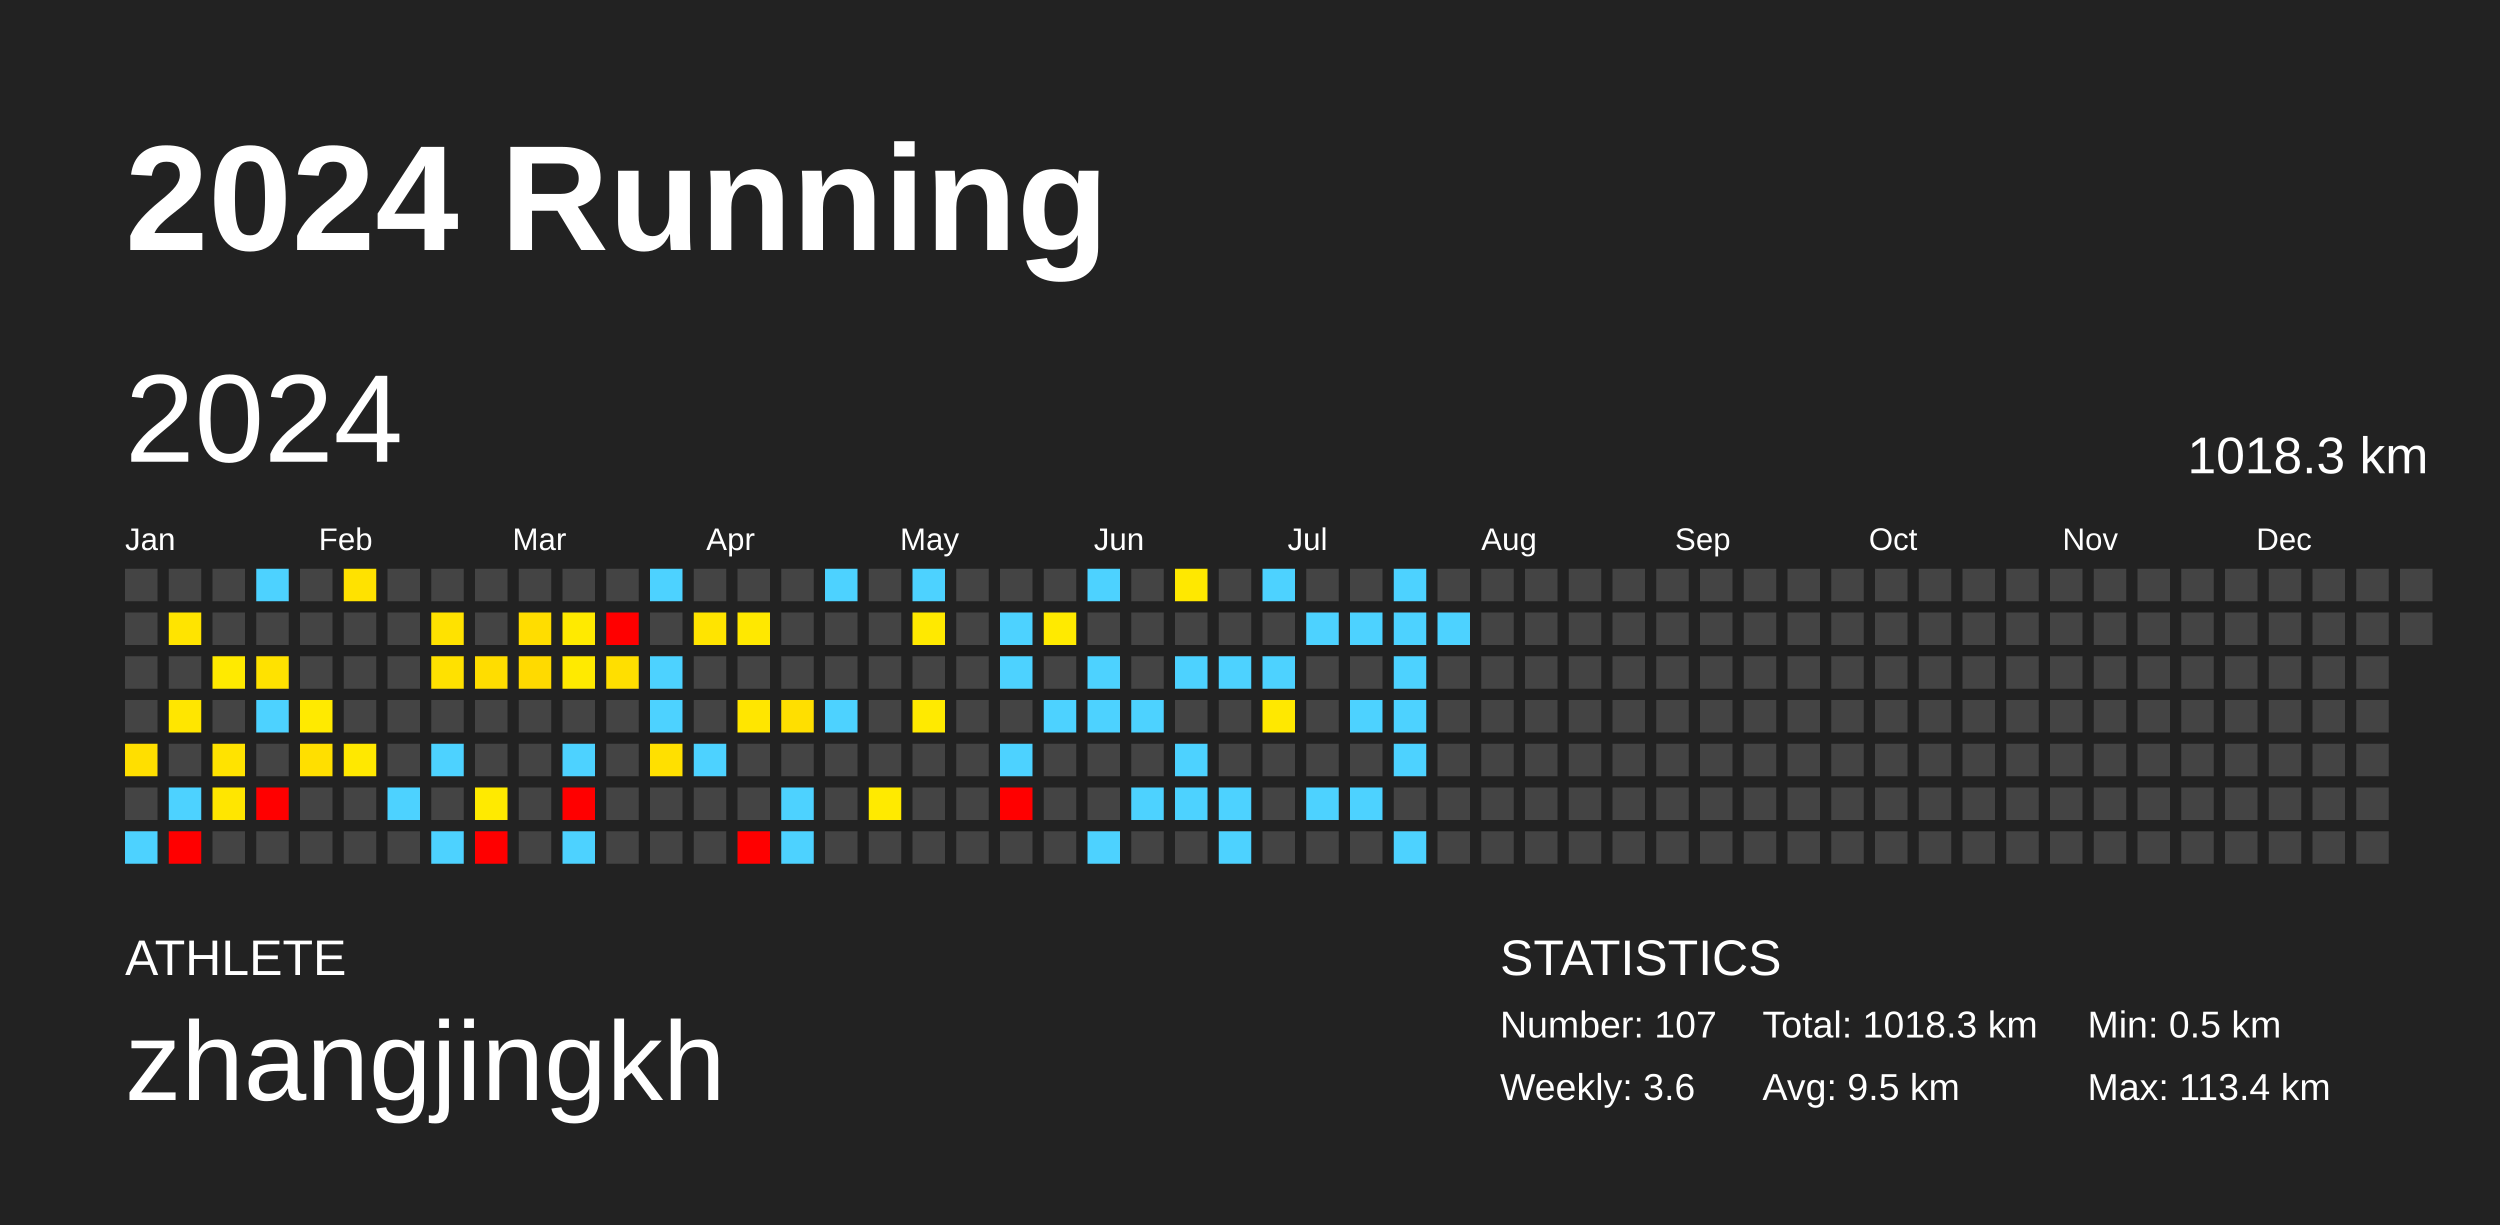
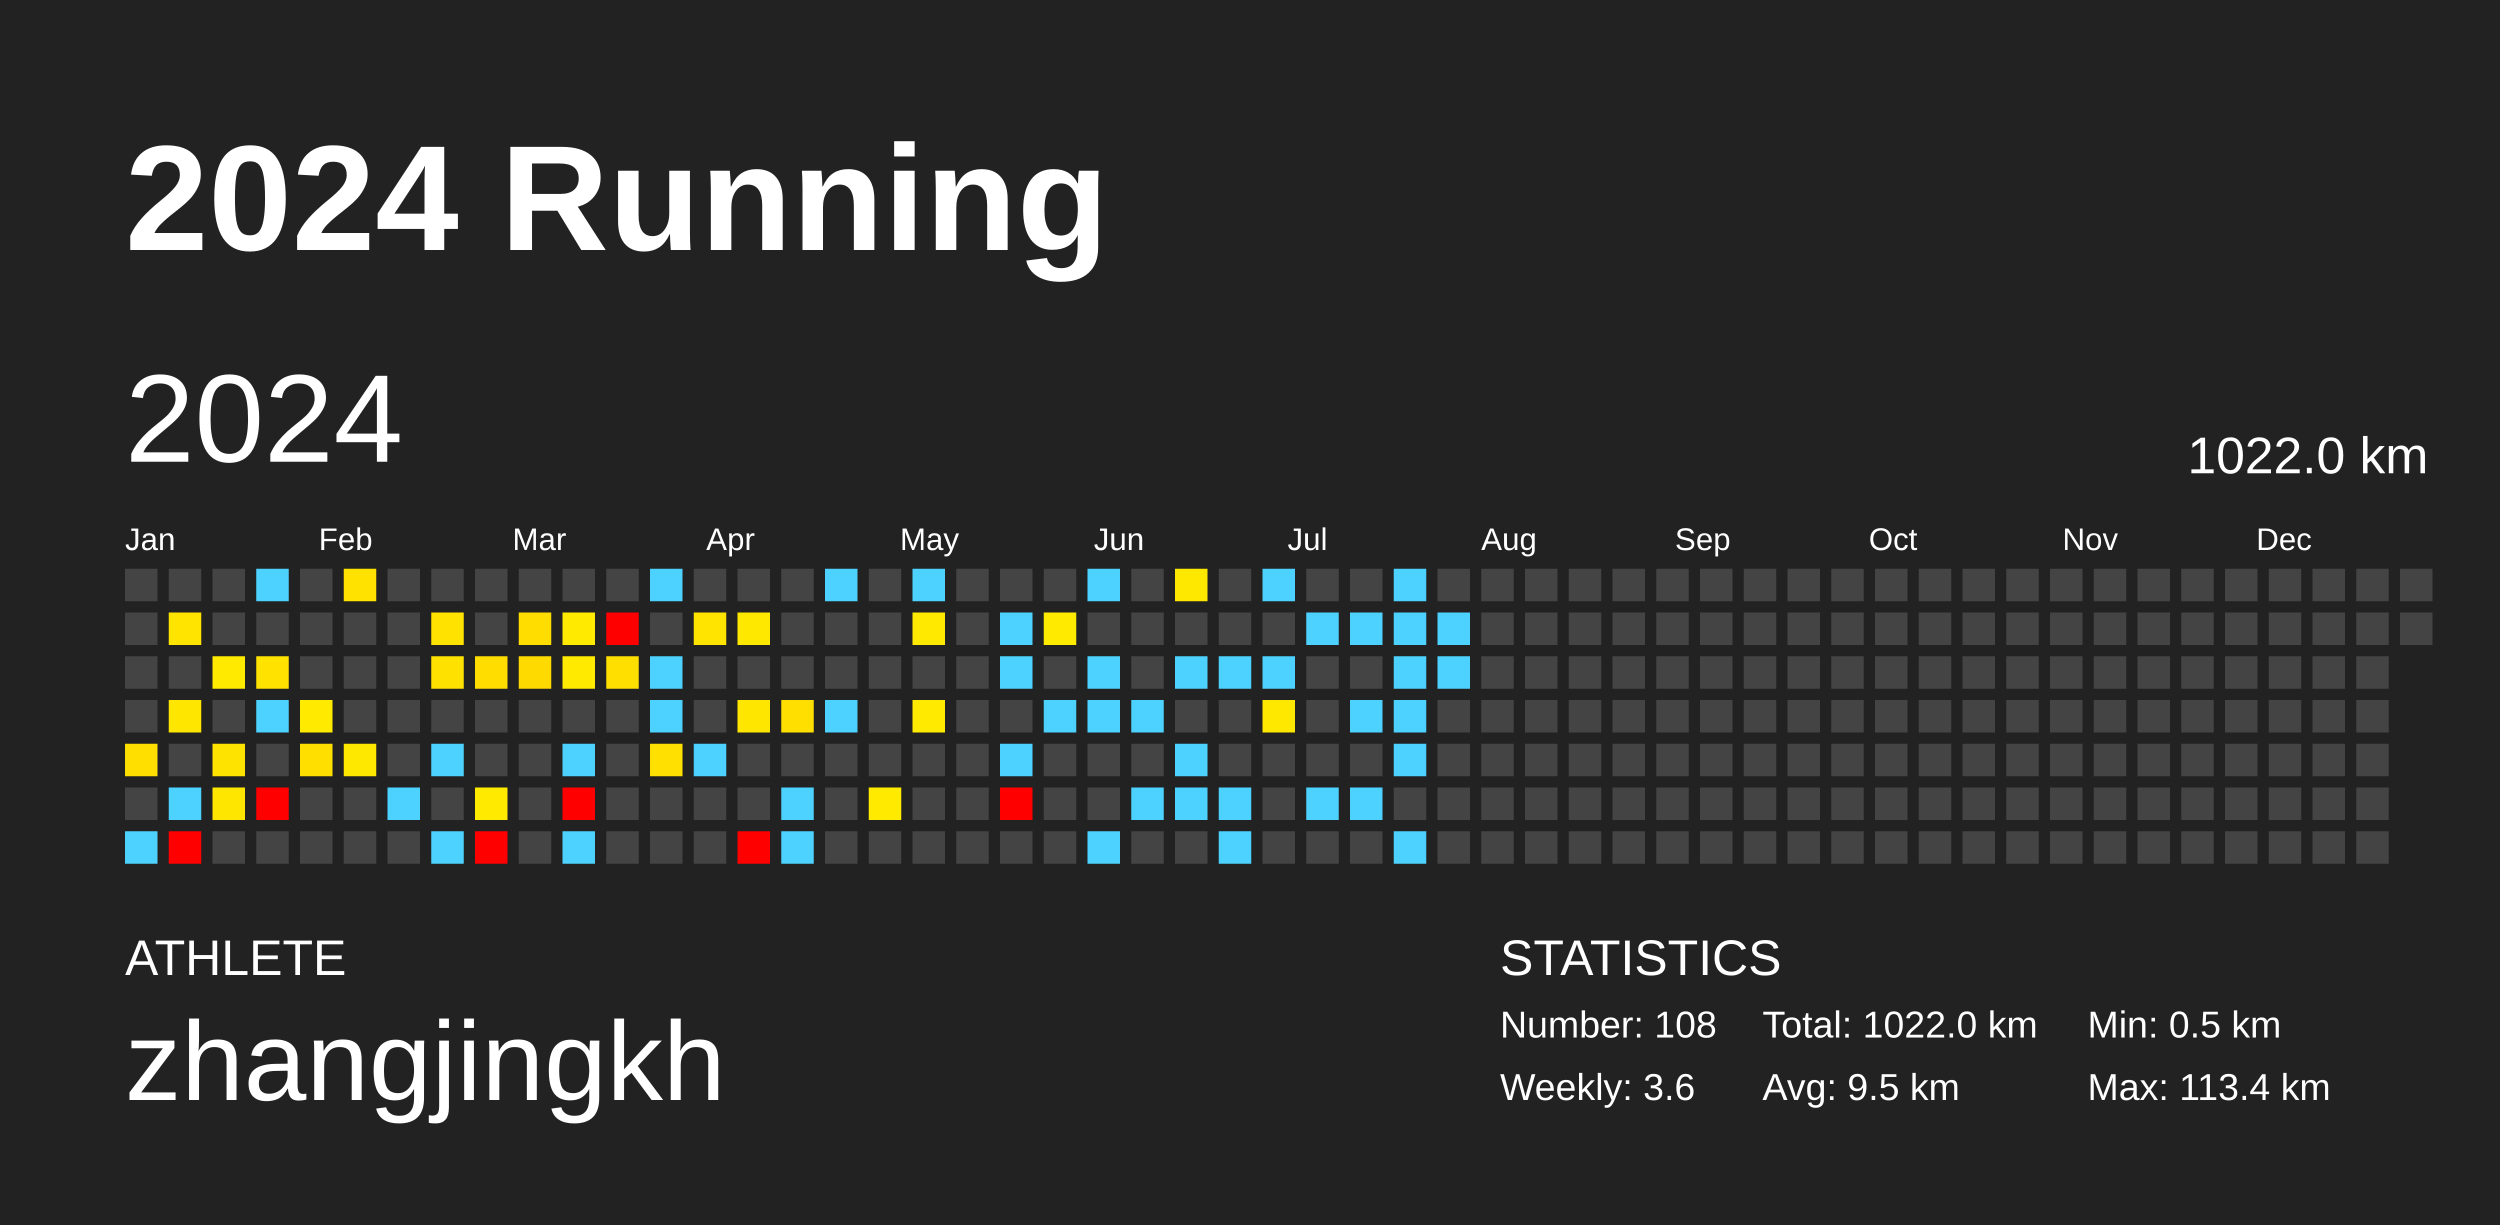
<svg xmlns="http://www.w3.org/2000/svg" baseProfile="full" height="98mm" version="1.1" viewBox="0,0,200,98" width="200mm">
  <defs />
  <rect fill="#222222" height="98" width="200" x="0" y="0" />
  <text fill="#FFFFFF" style="font-size:12px; font-family:Arial; font-weight:bold;" x="10" y="20">2024 Running</text>
  <text fill="#FFFFFF" style="font-size:4px; font-family:Arial" x="10" y="78">ATHLETE</text>
  <text fill="#FFFFFF" style="font-size:9px; font-family:Arial" x="10" y="88">zhangjingkh</text>
  <text fill="#FFFFFF" style="font-size:4px; font-family:Arial" x="120" y="78">STATISTICS</text>
-   <text fill="#FFFFFF" style="font-size:3px; font-family:Arial" x="120" y="83">Number: 107</text>
+   <text fill="#FFFFFF" style="font-size:3px; font-family:Arial" x="120" y="83">Number: 108</text>
  <text fill="#FFFFFF" style="font-size:3px; font-family:Arial" x="120" y="88">Weekly: 3.6</text>
-   <text fill="#FFFFFF" style="font-size:3px; font-family:Arial" x="141" y="83">Total: 1018.3 km</text>
+   <text fill="#FFFFFF" style="font-size:3px; font-family:Arial" x="141" y="83">Total: 1022.0 km</text>
  <text fill="#FFFFFF" style="font-size:3px; font-family:Arial" x="141" y="88">Avg: 9.5 km</text>
  <text fill="#FFFFFF" style="font-size:3px; font-family:Arial" x="167" y="83">Min: 0.5 km</text>
  <text fill="#FFFFFF" style="font-size:3px; font-family:Arial" x="167" y="88">Max: 113.4 km</text>
  <text dominant-baseline="hanging" fill="#FFFFFF" style="font-size:10.0px; font-family:Arial;" x="10" y="30">2024</text>
-   <text dominant-baseline="hanging" fill="#FFFFFF" style="font-size:4.125px; font-family:Arial;" x="175" y="35">1018.3 km</text>
+   <text dominant-baseline="hanging" fill="#FFFFFF" style="font-size:4.125px; font-family:Arial;" x="175" y="35">1022.0 km</text>
  <text fill="#FFFFFF" style="font-size:2.5px; font-family:Arial" x="10.0" y="44">Jan</text>
  <text fill="#FFFFFF" style="font-size:2.5px; font-family:Arial" x="25.5" y="44">Feb</text>
  <text fill="#FFFFFF" style="font-size:2.5px; font-family:Arial" x="41.0" y="44">Mar</text>
  <text fill="#FFFFFF" style="font-size:2.5px; font-family:Arial" x="56.5" y="44">Apr</text>
  <text fill="#FFFFFF" style="font-size:2.5px; font-family:Arial" x="72.0" y="44">May</text>
  <text fill="#FFFFFF" style="font-size:2.5px; font-family:Arial" x="87.5" y="44">Jun</text>
  <text fill="#FFFFFF" style="font-size:2.5px; font-family:Arial" x="103.0" y="44">Jul</text>
  <text fill="#FFFFFF" style="font-size:2.5px; font-family:Arial" x="118.5" y="44">Aug</text>
  <text fill="#FFFFFF" style="font-size:2.5px; font-family:Arial" x="134.0" y="44">Sep</text>
  <text fill="#FFFFFF" style="font-size:2.5px; font-family:Arial" x="149.5" y="44">Oct</text>
  <text fill="#FFFFFF" style="font-size:2.5px; font-family:Arial" x="165.0" y="44">Nov</text>
  <text fill="#FFFFFF" style="font-size:2.5px; font-family:Arial" x="180.5" y="44">Dec</text>
  <rect fill="#444444" height="2.6" width="2.6" x="10.0" y="45.5" />
  <rect fill="#444444" height="2.6" width="2.6" x="10.0" y="49.0" />
  <rect fill="#444444" height="2.6" width="2.6" x="10.0" y="52.5" />
  <rect fill="#444444" height="2.6" width="2.6" x="10.0" y="56.0" />
  <rect fill="#ffdf00" height="2.6" width="2.6" x="10.0" y="59.5" />
  <rect fill="#444444" height="2.6" width="2.6" x="10.0" y="63.0" />
  <rect fill="#4dd2ff" height="2.6" width="2.6" x="10.0" y="66.5" />
  <rect fill="#444444" height="2.6" width="2.6" x="13.5" y="45.5" />
  <rect fill="#ffe400" height="2.6" width="2.6" x="13.5" y="49.0" />
  <rect fill="#444444" height="2.6" width="2.6" x="13.5" y="52.5" />
  <rect fill="#ffe600" height="2.6" width="2.6" x="13.5" y="56.0" />
  <rect fill="#444444" height="2.6" width="2.6" x="13.5" y="59.5" />
  <rect fill="#4dd2ff" height="2.6" width="2.6" x="13.5" y="63.0" />
  <rect fill="red" height="2.6" width="2.6" x="13.5" y="66.5" />
  <rect fill="#444444" height="2.6" width="2.6" x="17.0" y="45.5" />
  <rect fill="#444444" height="2.6" width="2.6" x="17.0" y="49.0" />
  <rect fill="#ffea00" height="2.6" width="2.6" x="17.0" y="52.5" />
  <rect fill="#444444" height="2.6" width="2.6" x="17.0" y="56.0" />
  <rect fill="#ffe300" height="2.6" width="2.6" x="17.0" y="59.5" />
  <rect fill="#ffe600" height="2.6" width="2.6" x="17.0" y="63.0" />
  <rect fill="#444444" height="2.6" width="2.6" x="17.0" y="66.5" />
  <rect fill="#4dd2ff" height="2.6" width="2.6" x="20.5" y="45.5" />
  <rect fill="#444444" height="2.6" width="2.6" x="20.5" y="49.0" />
  <rect fill="#ffe200" height="2.6" width="2.6" x="20.5" y="52.5" />
  <rect fill="#4dd2ff" height="2.6" width="2.6" x="20.5" y="56.0" />
  <rect fill="#444444" height="2.6" width="2.6" x="20.5" y="59.5" />
  <rect fill="red" height="2.6" width="2.6" x="20.5" y="63.0" />
  <rect fill="#444444" height="2.6" width="2.6" x="20.5" y="66.5" />
  <rect fill="#444444" height="2.6" width="2.6" x="24.0" y="45.5" />
  <rect fill="#444444" height="2.6" width="2.6" x="24.0" y="49.0" />
  <rect fill="#444444" height="2.6" width="2.6" x="24.0" y="52.5" />
  <rect fill="#ffea00" height="2.6" width="2.6" x="24.0" y="56.0" />
  <rect fill="#ffdf00" height="2.6" width="2.6" x="24.0" y="59.5" />
  <rect fill="#444444" height="2.6" width="2.6" x="24.0" y="63.0" />
  <rect fill="#444444" height="2.6" width="2.6" x="24.0" y="66.5" />
  <rect fill="#ffe200" height="2.6" width="2.6" x="27.5" y="45.5" />
  <rect fill="#444444" height="2.6" width="2.6" x="27.5" y="49.0" />
  <rect fill="#444444" height="2.6" width="2.6" x="27.5" y="52.5" />
  <rect fill="#444444" height="2.6" width="2.6" x="27.5" y="56.0" />
  <rect fill="#ffe800" height="2.6" width="2.6" x="27.5" y="59.5" />
  <rect fill="#444444" height="2.6" width="2.6" x="27.5" y="63.0" />
  <rect fill="#444444" height="2.6" width="2.6" x="27.5" y="66.5" />
  <rect fill="#444444" height="2.6" width="2.6" x="31.0" y="45.5" />
  <rect fill="#444444" height="2.6" width="2.6" x="31.0" y="49.0" />
  <rect fill="#444444" height="2.6" width="2.6" x="31.0" y="52.5" />
  <rect fill="#444444" height="2.6" width="2.6" x="31.0" y="56.0" />
  <rect fill="#444444" height="2.6" width="2.6" x="31.0" y="59.5" />
  <rect fill="#4dd2ff" height="2.6" width="2.6" x="31.0" y="63.0" />
  <rect fill="#444444" height="2.6" width="2.6" x="31.0" y="66.5" />
  <rect fill="#444444" height="2.6" width="2.6" x="34.5" y="45.5" />
  <rect fill="#ffe200" height="2.6" width="2.6" x="34.5" y="49.0" />
  <rect fill="#ffe100" height="2.6" width="2.6" x="34.5" y="52.5" />
  <rect fill="#444444" height="2.6" width="2.6" x="34.5" y="56.0" />
  <rect fill="#4dd2ff" height="2.6" width="2.6" x="34.5" y="59.5" />
  <rect fill="#444444" height="2.6" width="2.6" x="34.5" y="63.0" />
  <rect fill="#4dd2ff" height="2.6" width="2.6" x="34.5" y="66.5" />
  <rect fill="#444444" height="2.6" width="2.6" x="38.0" y="45.5" />
  <rect fill="#444444" height="2.6" width="2.6" x="38.0" y="49.0" />
  <rect fill="#ffdd00" height="2.6" width="2.6" x="38.0" y="52.5" />
  <rect fill="#444444" height="2.6" width="2.6" x="38.0" y="56.0" />
  <rect fill="#444444" height="2.6" width="2.6" x="38.0" y="59.5" />
  <rect fill="#ffea00" height="2.6" width="2.6" x="38.0" y="63.0" />
  <rect fill="red" height="2.6" width="2.6" x="38.0" y="66.5" />
  <rect fill="#444444" height="2.6" width="2.6" x="41.5" y="45.5" />
  <rect fill="#ffdd00" height="2.6" width="2.6" x="41.5" y="49.0" />
  <rect fill="#ffda00" height="2.6" width="2.6" x="41.5" y="52.5" />
  <rect fill="#444444" height="2.6" width="2.6" x="41.5" y="56.0" />
  <rect fill="#444444" height="2.6" width="2.6" x="41.5" y="59.5" />
  <rect fill="#444444" height="2.6" width="2.6" x="41.5" y="63.0" />
  <rect fill="#444444" height="2.6" width="2.6" x="41.5" y="66.5" />
  <rect fill="#444444" height="2.6" width="2.6" x="45.0" y="45.5" />
  <rect fill="#ffea00" height="2.6" width="2.6" x="45.0" y="49.0" />
  <rect fill="#ffea00" height="2.6" width="2.6" x="45.0" y="52.5" />
  <rect fill="#444444" height="2.6" width="2.6" x="45.0" y="56.0" />
  <rect fill="#4dd2ff" height="2.6" width="2.6" x="45.0" y="59.5" />
  <rect fill="red" height="2.6" width="2.6" x="45.0" y="63.0" />
  <rect fill="#4dd2ff" height="2.6" width="2.6" x="45.0" y="66.5" />
  <rect fill="#444444" height="2.6" width="2.6" x="48.5" y="45.5" />
  <rect fill="red" height="2.6" width="2.6" x="48.5" y="49.0" />
  <rect fill="#ffdf00" height="2.6" width="2.6" x="48.5" y="52.5" />
  <rect fill="#444444" height="2.6" width="2.6" x="48.5" y="56.0" />
  <rect fill="#444444" height="2.6" width="2.6" x="48.5" y="59.5" />
  <rect fill="#444444" height="2.6" width="2.6" x="48.5" y="63.0" />
  <rect fill="#444444" height="2.6" width="2.6" x="48.5" y="66.5" />
  <rect fill="#4dd2ff" height="2.6" width="2.6" x="52.0" y="45.5" />
  <rect fill="#444444" height="2.6" width="2.6" x="52.0" y="49.0" />
  <rect fill="#4dd2ff" height="2.6" width="2.6" x="52.0" y="52.5" />
  <rect fill="#4dd2ff" height="2.6" width="2.6" x="52.0" y="56.0" />
  <rect fill="#ffe000" height="2.6" width="2.6" x="52.0" y="59.5" />
  <rect fill="#444444" height="2.6" width="2.6" x="52.0" y="63.0" />
  <rect fill="#444444" height="2.6" width="2.6" x="52.0" y="66.5" />
  <rect fill="#444444" height="2.6" width="2.6" x="55.5" y="45.5" />
  <rect fill="#ffe400" height="2.6" width="2.6" x="55.5" y="49.0" />
  <rect fill="#444444" height="2.6" width="2.6" x="55.5" y="52.5" />
  <rect fill="#444444" height="2.6" width="2.6" x="55.5" y="56.0" />
  <rect fill="#4dd2ff" height="2.6" width="2.6" x="55.5" y="59.5" />
  <rect fill="#444444" height="2.6" width="2.6" x="55.5" y="63.0" />
  <rect fill="#444444" height="2.6" width="2.6" x="55.5" y="66.5" />
  <rect fill="#444444" height="2.6" width="2.6" x="59.0" y="45.5" />
  <rect fill="#ffe800" height="2.6" width="2.6" x="59.0" y="49.0" />
  <rect fill="#444444" height="2.6" width="2.6" x="59.0" y="52.5" />
  <rect fill="#ffe600" height="2.6" width="2.6" x="59.0" y="56.0" />
  <rect fill="#444444" height="2.6" width="2.6" x="59.0" y="59.5" />
  <rect fill="#444444" height="2.6" width="2.6" x="59.0" y="63.0" />
  <rect fill="red" height="2.6" width="2.6" x="59.0" y="66.5" />
  <rect fill="#444444" height="2.6" width="2.6" x="62.5" y="45.5" />
  <rect fill="#444444" height="2.6" width="2.6" x="62.5" y="49.0" />
  <rect fill="#444444" height="2.6" width="2.6" x="62.5" y="52.5" />
  <rect fill="#ffdf00" height="2.6" width="2.6" x="62.5" y="56.0" />
  <rect fill="#444444" height="2.6" width="2.6" x="62.5" y="59.5" />
  <rect fill="#4dd2ff" height="2.6" width="2.6" x="62.5" y="63.0" />
  <rect fill="#4dd2ff" height="2.6" width="2.6" x="62.5" y="66.5" />
  <rect fill="#4dd2ff" height="2.6" width="2.6" x="66.0" y="45.5" />
  <rect fill="#444444" height="2.6" width="2.6" x="66.0" y="49.0" />
  <rect fill="#444444" height="2.6" width="2.6" x="66.0" y="52.5" />
  <rect fill="#4dd2ff" height="2.6" width="2.6" x="66.0" y="56.0" />
  <rect fill="#444444" height="2.6" width="2.6" x="66.0" y="59.5" />
  <rect fill="#444444" height="2.6" width="2.6" x="66.0" y="63.0" />
  <rect fill="#444444" height="2.6" width="2.6" x="66.0" y="66.5" />
  <rect fill="#444444" height="2.6" width="2.6" x="69.5" y="45.5" />
  <rect fill="#444444" height="2.6" width="2.6" x="69.5" y="49.0" />
  <rect fill="#444444" height="2.6" width="2.6" x="69.5" y="52.5" />
  <rect fill="#444444" height="2.6" width="2.6" x="69.5" y="56.0" />
  <rect fill="#444444" height="2.6" width="2.6" x="69.5" y="59.5" />
  <rect fill="#ffea00" height="2.6" width="2.6" x="69.5" y="63.0" />
  <rect fill="#444444" height="2.6" width="2.6" x="69.5" y="66.5" />
  <rect fill="#4dd2ff" height="2.6" width="2.6" x="73.0" y="45.5" />
  <rect fill="#ffe900" height="2.6" width="2.6" x="73.0" y="49.0" />
  <rect fill="#444444" height="2.6" width="2.6" x="73.0" y="52.5" />
  <rect fill="#ffea00" height="2.6" width="2.6" x="73.0" y="56.0" />
  <rect fill="#444444" height="2.6" width="2.6" x="73.0" y="59.5" />
  <rect fill="#444444" height="2.6" width="2.6" x="73.0" y="63.0" />
  <rect fill="#444444" height="2.6" width="2.6" x="73.0" y="66.5" />
  <rect fill="#444444" height="2.6" width="2.6" x="76.5" y="45.5" />
  <rect fill="#444444" height="2.6" width="2.6" x="76.5" y="49.0" />
  <rect fill="#444444" height="2.6" width="2.6" x="76.5" y="52.5" />
  <rect fill="#444444" height="2.6" width="2.6" x="76.5" y="56.0" />
  <rect fill="#444444" height="2.6" width="2.6" x="76.5" y="59.5" />
  <rect fill="#444444" height="2.6" width="2.6" x="76.5" y="63.0" />
  <rect fill="#444444" height="2.6" width="2.6" x="76.5" y="66.5" />
  <rect fill="#444444" height="2.6" width="2.6" x="80.0" y="45.5" />
  <rect fill="#4dd2ff" height="2.6" width="2.6" x="80.0" y="49.0" />
  <rect fill="#4dd2ff" height="2.6" width="2.6" x="80.0" y="52.5" />
  <rect fill="#444444" height="2.6" width="2.6" x="80.0" y="56.0" />
  <rect fill="#4dd2ff" height="2.6" width="2.6" x="80.0" y="59.5" />
  <rect fill="red" height="2.6" width="2.6" x="80.0" y="63.0" />
  <rect fill="#444444" height="2.6" width="2.6" x="80.0" y="66.5" />
  <rect fill="#444444" height="2.6" width="2.6" x="83.5" y="45.5" />
  <rect fill="#ffea00" height="2.6" width="2.6" x="83.5" y="49.0" />
  <rect fill="#444444" height="2.6" width="2.6" x="83.5" y="52.5" />
  <rect fill="#4dd2ff" height="2.6" width="2.6" x="83.5" y="56.0" />
  <rect fill="#444444" height="2.6" width="2.6" x="83.5" y="59.5" />
  <rect fill="#444444" height="2.6" width="2.6" x="83.5" y="63.0" />
  <rect fill="#444444" height="2.6" width="2.6" x="83.5" y="66.5" />
  <rect fill="#4dd2ff" height="2.6" width="2.6" x="87.0" y="45.5" />
  <rect fill="#444444" height="2.6" width="2.6" x="87.0" y="49.0" />
  <rect fill="#4dd2ff" height="2.6" width="2.6" x="87.0" y="52.5" />
  <rect fill="#4dd2ff" height="2.6" width="2.6" x="87.0" y="56.0" />
  <rect fill="#444444" height="2.6" width="2.6" x="87.0" y="59.5" />
  <rect fill="#444444" height="2.6" width="2.6" x="87.0" y="63.0" />
  <rect fill="#4dd2ff" height="2.6" width="2.6" x="87.0" y="66.5" />
  <rect fill="#444444" height="2.6" width="2.6" x="90.5" y="45.5" />
  <rect fill="#444444" height="2.6" width="2.6" x="90.5" y="49.0" />
  <rect fill="#444444" height="2.6" width="2.6" x="90.5" y="52.5" />
  <rect fill="#4dd2ff" height="2.6" width="2.6" x="90.5" y="56.0" />
  <rect fill="#444444" height="2.6" width="2.6" x="90.5" y="59.5" />
  <rect fill="#4dd2ff" height="2.6" width="2.6" x="90.5" y="63.0" />
  <rect fill="#444444" height="2.6" width="2.6" x="90.5" y="66.5" />
  <rect fill="#ffe800" height="2.6" width="2.6" x="94.0" y="45.5" />
  <rect fill="#444444" height="2.6" width="2.6" x="94.0" y="49.0" />
  <rect fill="#4dd2ff" height="2.6" width="2.6" x="94.0" y="52.5" />
  <rect fill="#444444" height="2.6" width="2.6" x="94.0" y="56.0" />
  <rect fill="#4dd2ff" height="2.6" width="2.6" x="94.0" y="59.5" />
  <rect fill="#4dd2ff" height="2.6" width="2.6" x="94.0" y="63.0" />
  <rect fill="#444444" height="2.6" width="2.6" x="94.0" y="66.5" />
  <rect fill="#444444" height="2.6" width="2.6" x="97.5" y="45.5" />
  <rect fill="#444444" height="2.6" width="2.6" x="97.5" y="49.0" />
  <rect fill="#4dd2ff" height="2.6" width="2.6" x="97.5" y="52.5" />
  <rect fill="#444444" height="2.6" width="2.6" x="97.5" y="56.0" />
  <rect fill="#444444" height="2.6" width="2.6" x="97.5" y="59.5" />
  <rect fill="#4dd2ff" height="2.6" width="2.6" x="97.5" y="63.0" />
  <rect fill="#4dd2ff" height="2.6" width="2.6" x="97.5" y="66.5" />
  <rect fill="#4dd2ff" height="2.6" width="2.6" x="101.0" y="45.5" />
  <rect fill="#444444" height="2.6" width="2.6" x="101.0" y="49.0" />
  <rect fill="#4dd2ff" height="2.6" width="2.6" x="101.0" y="52.5" />
  <rect fill="#ffe800" height="2.6" width="2.6" x="101.0" y="56.0" />
  <rect fill="#444444" height="2.6" width="2.6" x="101.0" y="59.5" />
  <rect fill="#444444" height="2.6" width="2.6" x="101.0" y="63.0" />
  <rect fill="#444444" height="2.6" width="2.6" x="101.0" y="66.5" />
  <rect fill="#444444" height="2.6" width="2.6" x="104.5" y="45.5" />
  <rect fill="#4dd2ff" height="2.6" width="2.6" x="104.5" y="49.0" />
  <rect fill="#444444" height="2.6" width="2.6" x="104.5" y="52.5" />
  <rect fill="#444444" height="2.6" width="2.6" x="104.5" y="56.0" />
  <rect fill="#444444" height="2.6" width="2.6" x="104.5" y="59.5" />
  <rect fill="#4dd2ff" height="2.6" width="2.6" x="104.5" y="63.0" />
  <rect fill="#444444" height="2.6" width="2.6" x="104.5" y="66.5" />
  <rect fill="#444444" height="2.6" width="2.6" x="108.0" y="45.5" />
  <rect fill="#4dd2ff" height="2.6" width="2.6" x="108.0" y="49.0" />
  <rect fill="#444444" height="2.6" width="2.6" x="108.0" y="52.5" />
  <rect fill="#4dd2ff" height="2.6" width="2.6" x="108.0" y="56.0" />
  <rect fill="#444444" height="2.6" width="2.6" x="108.0" y="59.5" />
  <rect fill="#4dd2ff" height="2.6" width="2.6" x="108.0" y="63.0" />
  <rect fill="#444444" height="2.6" width="2.6" x="108.0" y="66.5" />
  <rect fill="#4dd2ff" height="2.6" width="2.6" x="111.5" y="45.5" />
  <rect fill="#4dd2ff" height="2.6" width="2.6" x="111.5" y="49.0" />
  <rect fill="#4dd2ff" height="2.6" width="2.6" x="111.5" y="52.5" />
  <rect fill="#4dd2ff" height="2.6" width="2.6" x="111.5" y="56.0" />
  <rect fill="#4dd2ff" height="2.6" width="2.6" x="111.5" y="59.5" />
  <rect fill="#444444" height="2.6" width="2.6" x="111.5" y="63.0" />
  <rect fill="#4dd2ff" height="2.6" width="2.6" x="111.5" y="66.5" />
  <rect fill="#444444" height="2.6" width="2.6" x="115.0" y="45.5" />
  <rect fill="#4dd2ff" height="2.6" width="2.6" x="115.0" y="49.0" />
-   <rect fill="#444444" height="2.6" width="2.6" x="115.0" y="52.5" />
+   <rect fill="#4dd2ff" height="2.6" width="2.6" x="115.0" y="52.5" />
  <rect fill="#444444" height="2.6" width="2.6" x="115.0" y="56.0" />
  <rect fill="#444444" height="2.6" width="2.6" x="115.0" y="59.5" />
  <rect fill="#444444" height="2.6" width="2.6" x="115.0" y="63.0" />
  <rect fill="#444444" height="2.6" width="2.6" x="115.0" y="66.5" />
  <rect fill="#444444" height="2.6" width="2.6" x="118.5" y="45.5" />
  <rect fill="#444444" height="2.6" width="2.6" x="118.5" y="49.0" />
  <rect fill="#444444" height="2.6" width="2.6" x="118.5" y="52.5" />
  <rect fill="#444444" height="2.6" width="2.6" x="118.5" y="56.0" />
  <rect fill="#444444" height="2.6" width="2.6" x="118.5" y="59.5" />
  <rect fill="#444444" height="2.6" width="2.6" x="118.5" y="63.0" />
  <rect fill="#444444" height="2.6" width="2.6" x="118.5" y="66.5" />
  <rect fill="#444444" height="2.6" width="2.6" x="122.0" y="45.5" />
  <rect fill="#444444" height="2.6" width="2.6" x="122.0" y="49.0" />
  <rect fill="#444444" height="2.6" width="2.6" x="122.0" y="52.5" />
  <rect fill="#444444" height="2.6" width="2.6" x="122.0" y="56.0" />
  <rect fill="#444444" height="2.6" width="2.6" x="122.0" y="59.5" />
  <rect fill="#444444" height="2.6" width="2.6" x="122.0" y="63.0" />
  <rect fill="#444444" height="2.6" width="2.6" x="122.0" y="66.5" />
  <rect fill="#444444" height="2.6" width="2.6" x="125.5" y="45.5" />
  <rect fill="#444444" height="2.6" width="2.6" x="125.5" y="49.0" />
  <rect fill="#444444" height="2.6" width="2.6" x="125.5" y="52.5" />
  <rect fill="#444444" height="2.6" width="2.6" x="125.5" y="56.0" />
  <rect fill="#444444" height="2.6" width="2.6" x="125.5" y="59.5" />
  <rect fill="#444444" height="2.6" width="2.6" x="125.5" y="63.0" />
  <rect fill="#444444" height="2.6" width="2.6" x="125.5" y="66.5" />
  <rect fill="#444444" height="2.6" width="2.6" x="129.0" y="45.5" />
  <rect fill="#444444" height="2.6" width="2.6" x="129.0" y="49.0" />
  <rect fill="#444444" height="2.6" width="2.6" x="129.0" y="52.5" />
  <rect fill="#444444" height="2.6" width="2.6" x="129.0" y="56.0" />
  <rect fill="#444444" height="2.6" width="2.6" x="129.0" y="59.5" />
  <rect fill="#444444" height="2.6" width="2.6" x="129.0" y="63.0" />
  <rect fill="#444444" height="2.6" width="2.6" x="129.0" y="66.5" />
  <rect fill="#444444" height="2.6" width="2.6" x="132.5" y="45.5" />
  <rect fill="#444444" height="2.6" width="2.6" x="132.5" y="49.0" />
  <rect fill="#444444" height="2.6" width="2.6" x="132.5" y="52.5" />
  <rect fill="#444444" height="2.6" width="2.6" x="132.5" y="56.0" />
  <rect fill="#444444" height="2.6" width="2.6" x="132.5" y="59.5" />
  <rect fill="#444444" height="2.6" width="2.6" x="132.5" y="63.0" />
  <rect fill="#444444" height="2.6" width="2.6" x="132.5" y="66.5" />
  <rect fill="#444444" height="2.6" width="2.6" x="136.0" y="45.5" />
  <rect fill="#444444" height="2.6" width="2.6" x="136.0" y="49.0" />
  <rect fill="#444444" height="2.6" width="2.6" x="136.0" y="52.5" />
  <rect fill="#444444" height="2.6" width="2.6" x="136.0" y="56.0" />
  <rect fill="#444444" height="2.6" width="2.6" x="136.0" y="59.5" />
  <rect fill="#444444" height="2.6" width="2.6" x="136.0" y="63.0" />
  <rect fill="#444444" height="2.6" width="2.6" x="136.0" y="66.5" />
  <rect fill="#444444" height="2.6" width="2.6" x="139.5" y="45.5" />
  <rect fill="#444444" height="2.6" width="2.6" x="139.5" y="49.0" />
  <rect fill="#444444" height="2.6" width="2.6" x="139.5" y="52.5" />
  <rect fill="#444444" height="2.6" width="2.6" x="139.5" y="56.0" />
  <rect fill="#444444" height="2.6" width="2.6" x="139.5" y="59.5" />
  <rect fill="#444444" height="2.6" width="2.6" x="139.5" y="63.0" />
  <rect fill="#444444" height="2.6" width="2.6" x="139.5" y="66.5" />
  <rect fill="#444444" height="2.6" width="2.6" x="143.0" y="45.5" />
  <rect fill="#444444" height="2.6" width="2.6" x="143.0" y="49.0" />
  <rect fill="#444444" height="2.6" width="2.6" x="143.0" y="52.5" />
  <rect fill="#444444" height="2.6" width="2.6" x="143.0" y="56.0" />
  <rect fill="#444444" height="2.6" width="2.6" x="143.0" y="59.5" />
  <rect fill="#444444" height="2.6" width="2.6" x="143.0" y="63.0" />
  <rect fill="#444444" height="2.6" width="2.6" x="143.0" y="66.5" />
  <rect fill="#444444" height="2.6" width="2.6" x="146.5" y="45.5" />
  <rect fill="#444444" height="2.6" width="2.6" x="146.5" y="49.0" />
  <rect fill="#444444" height="2.6" width="2.6" x="146.5" y="52.5" />
  <rect fill="#444444" height="2.6" width="2.6" x="146.5" y="56.0" />
  <rect fill="#444444" height="2.6" width="2.6" x="146.5" y="59.5" />
  <rect fill="#444444" height="2.6" width="2.6" x="146.5" y="63.0" />
  <rect fill="#444444" height="2.6" width="2.6" x="146.5" y="66.5" />
  <rect fill="#444444" height="2.6" width="2.6" x="150.0" y="45.5" />
  <rect fill="#444444" height="2.6" width="2.6" x="150.0" y="49.0" />
  <rect fill="#444444" height="2.6" width="2.6" x="150.0" y="52.5" />
  <rect fill="#444444" height="2.6" width="2.6" x="150.0" y="56.0" />
  <rect fill="#444444" height="2.6" width="2.6" x="150.0" y="59.5" />
  <rect fill="#444444" height="2.6" width="2.6" x="150.0" y="63.0" />
  <rect fill="#444444" height="2.6" width="2.6" x="150.0" y="66.5" />
  <rect fill="#444444" height="2.6" width="2.6" x="153.5" y="45.5" />
  <rect fill="#444444" height="2.6" width="2.6" x="153.5" y="49.0" />
  <rect fill="#444444" height="2.6" width="2.6" x="153.5" y="52.5" />
  <rect fill="#444444" height="2.6" width="2.6" x="153.5" y="56.0" />
  <rect fill="#444444" height="2.6" width="2.6" x="153.5" y="59.5" />
  <rect fill="#444444" height="2.6" width="2.6" x="153.5" y="63.0" />
  <rect fill="#444444" height="2.6" width="2.6" x="153.5" y="66.5" />
  <rect fill="#444444" height="2.6" width="2.6" x="157.0" y="45.5" />
  <rect fill="#444444" height="2.6" width="2.6" x="157.0" y="49.0" />
  <rect fill="#444444" height="2.6" width="2.6" x="157.0" y="52.5" />
  <rect fill="#444444" height="2.6" width="2.6" x="157.0" y="56.0" />
  <rect fill="#444444" height="2.6" width="2.6" x="157.0" y="59.5" />
  <rect fill="#444444" height="2.6" width="2.6" x="157.0" y="63.0" />
  <rect fill="#444444" height="2.6" width="2.6" x="157.0" y="66.5" />
  <rect fill="#444444" height="2.6" width="2.6" x="160.5" y="45.5" />
  <rect fill="#444444" height="2.6" width="2.6" x="160.5" y="49.0" />
  <rect fill="#444444" height="2.6" width="2.6" x="160.5" y="52.5" />
  <rect fill="#444444" height="2.6" width="2.6" x="160.5" y="56.0" />
  <rect fill="#444444" height="2.6" width="2.6" x="160.5" y="59.5" />
  <rect fill="#444444" height="2.6" width="2.6" x="160.5" y="63.0" />
  <rect fill="#444444" height="2.6" width="2.6" x="160.5" y="66.5" />
  <rect fill="#444444" height="2.6" width="2.6" x="164.0" y="45.5" />
  <rect fill="#444444" height="2.6" width="2.6" x="164.0" y="49.0" />
  <rect fill="#444444" height="2.6" width="2.6" x="164.0" y="52.5" />
  <rect fill="#444444" height="2.6" width="2.6" x="164.0" y="56.0" />
  <rect fill="#444444" height="2.6" width="2.6" x="164.0" y="59.5" />
  <rect fill="#444444" height="2.6" width="2.6" x="164.0" y="63.0" />
  <rect fill="#444444" height="2.6" width="2.6" x="164.0" y="66.5" />
  <rect fill="#444444" height="2.6" width="2.6" x="167.5" y="45.5" />
  <rect fill="#444444" height="2.6" width="2.6" x="167.5" y="49.0" />
  <rect fill="#444444" height="2.6" width="2.6" x="167.5" y="52.5" />
  <rect fill="#444444" height="2.6" width="2.6" x="167.5" y="56.0" />
  <rect fill="#444444" height="2.6" width="2.6" x="167.5" y="59.5" />
  <rect fill="#444444" height="2.6" width="2.6" x="167.5" y="63.0" />
  <rect fill="#444444" height="2.6" width="2.6" x="167.5" y="66.5" />
  <rect fill="#444444" height="2.6" width="2.6" x="171.0" y="45.5" />
  <rect fill="#444444" height="2.6" width="2.6" x="171.0" y="49.0" />
  <rect fill="#444444" height="2.6" width="2.6" x="171.0" y="52.5" />
  <rect fill="#444444" height="2.6" width="2.6" x="171.0" y="56.0" />
  <rect fill="#444444" height="2.6" width="2.6" x="171.0" y="59.5" />
  <rect fill="#444444" height="2.6" width="2.6" x="171.0" y="63.0" />
  <rect fill="#444444" height="2.6" width="2.6" x="171.0" y="66.5" />
  <rect fill="#444444" height="2.6" width="2.6" x="174.5" y="45.5" />
  <rect fill="#444444" height="2.6" width="2.6" x="174.5" y="49.0" />
  <rect fill="#444444" height="2.6" width="2.6" x="174.5" y="52.5" />
  <rect fill="#444444" height="2.6" width="2.6" x="174.5" y="56.0" />
  <rect fill="#444444" height="2.6" width="2.6" x="174.5" y="59.5" />
  <rect fill="#444444" height="2.6" width="2.6" x="174.5" y="63.0" />
  <rect fill="#444444" height="2.6" width="2.6" x="174.5" y="66.5" />
  <rect fill="#444444" height="2.6" width="2.6" x="178.0" y="45.5" />
  <rect fill="#444444" height="2.6" width="2.6" x="178.0" y="49.0" />
  <rect fill="#444444" height="2.6" width="2.6" x="178.0" y="52.5" />
  <rect fill="#444444" height="2.6" width="2.6" x="178.0" y="56.0" />
  <rect fill="#444444" height="2.6" width="2.6" x="178.0" y="59.5" />
  <rect fill="#444444" height="2.6" width="2.6" x="178.0" y="63.0" />
  <rect fill="#444444" height="2.6" width="2.6" x="178.0" y="66.5" />
  <rect fill="#444444" height="2.6" width="2.6" x="181.5" y="45.5" />
  <rect fill="#444444" height="2.6" width="2.6" x="181.5" y="49.0" />
  <rect fill="#444444" height="2.6" width="2.6" x="181.5" y="52.5" />
  <rect fill="#444444" height="2.6" width="2.6" x="181.5" y="56.0" />
  <rect fill="#444444" height="2.6" width="2.6" x="181.5" y="59.5" />
  <rect fill="#444444" height="2.6" width="2.6" x="181.5" y="63.0" />
  <rect fill="#444444" height="2.6" width="2.6" x="181.5" y="66.5" />
  <rect fill="#444444" height="2.6" width="2.6" x="185.0" y="45.5" />
  <rect fill="#444444" height="2.6" width="2.6" x="185.0" y="49.0" />
  <rect fill="#444444" height="2.6" width="2.6" x="185.0" y="52.5" />
  <rect fill="#444444" height="2.6" width="2.6" x="185.0" y="56.0" />
  <rect fill="#444444" height="2.6" width="2.6" x="185.0" y="59.5" />
  <rect fill="#444444" height="2.6" width="2.6" x="185.0" y="63.0" />
  <rect fill="#444444" height="2.6" width="2.6" x="185.0" y="66.5" />
  <rect fill="#444444" height="2.6" width="2.6" x="188.5" y="45.5" />
  <rect fill="#444444" height="2.6" width="2.6" x="188.5" y="49.0" />
  <rect fill="#444444" height="2.6" width="2.6" x="188.5" y="52.5" />
  <rect fill="#444444" height="2.6" width="2.6" x="188.5" y="56.0" />
  <rect fill="#444444" height="2.6" width="2.6" x="188.5" y="59.5" />
  <rect fill="#444444" height="2.6" width="2.6" x="188.5" y="63.0" />
  <rect fill="#444444" height="2.6" width="2.6" x="188.5" y="66.5" />
  <rect fill="#444444" height="2.6" width="2.6" x="192.0" y="45.5" />
  <rect fill="#444444" height="2.6" width="2.6" x="192.0" y="49.0" />
</svg>
